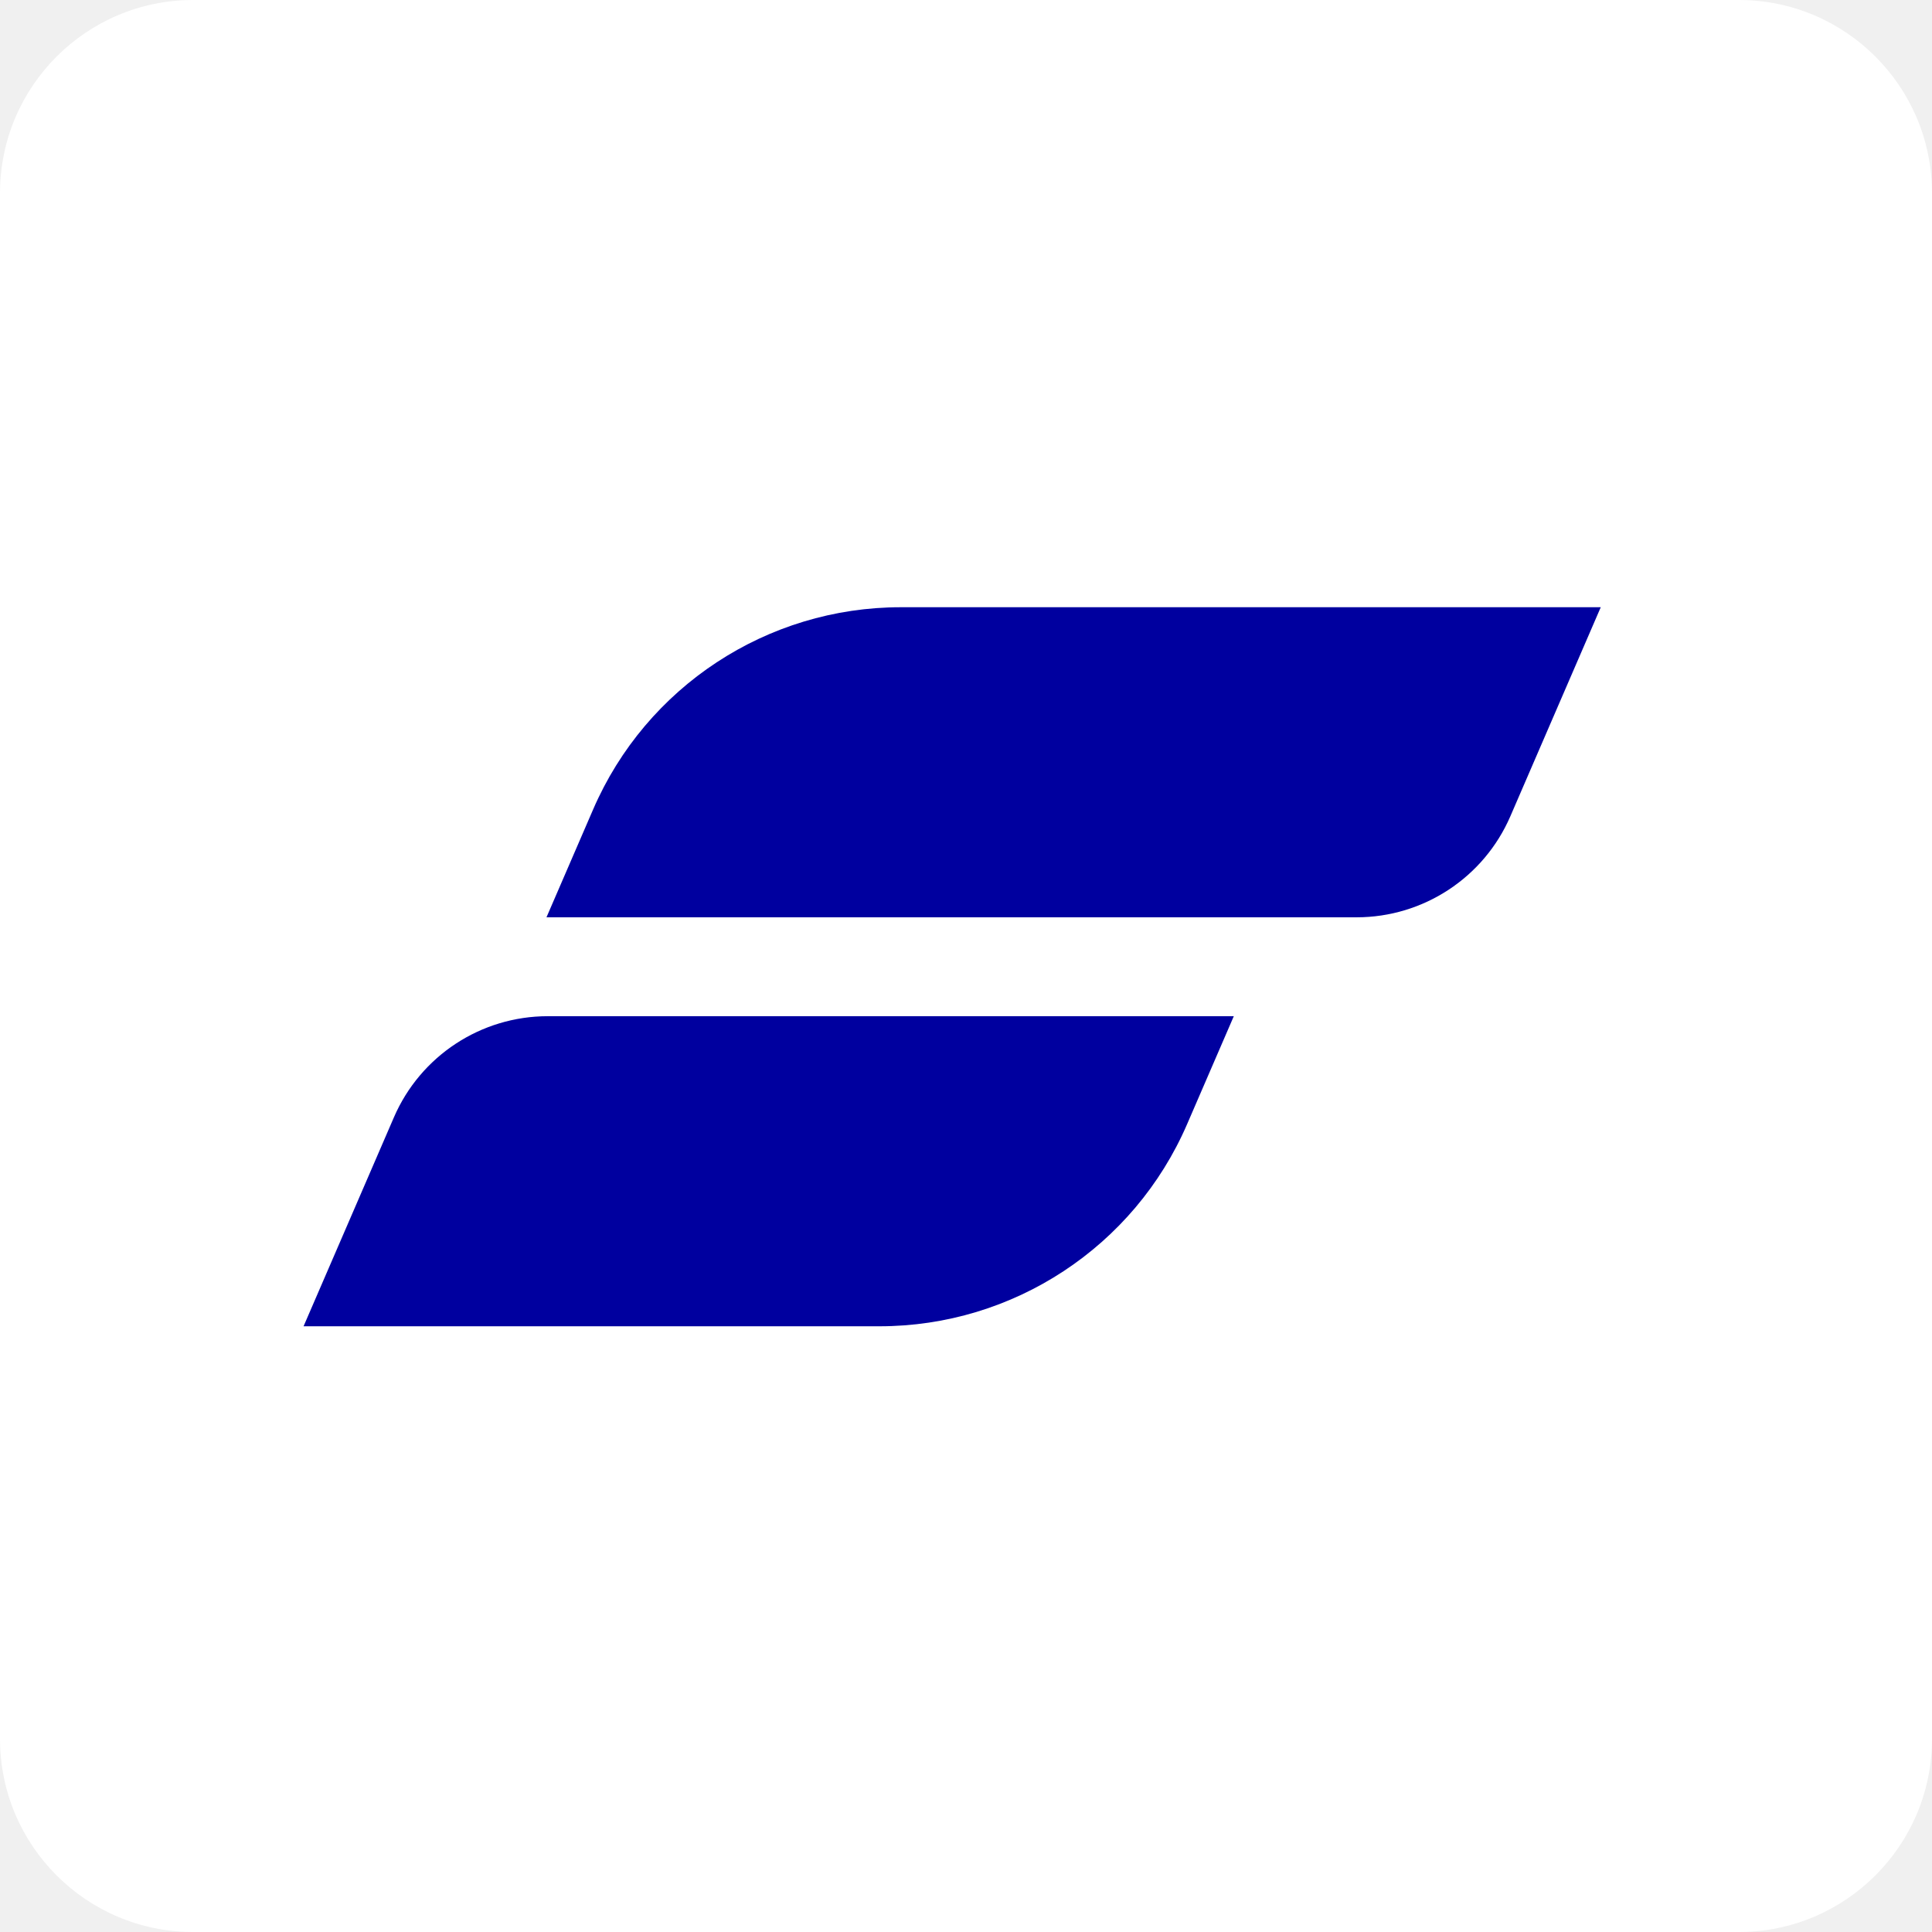
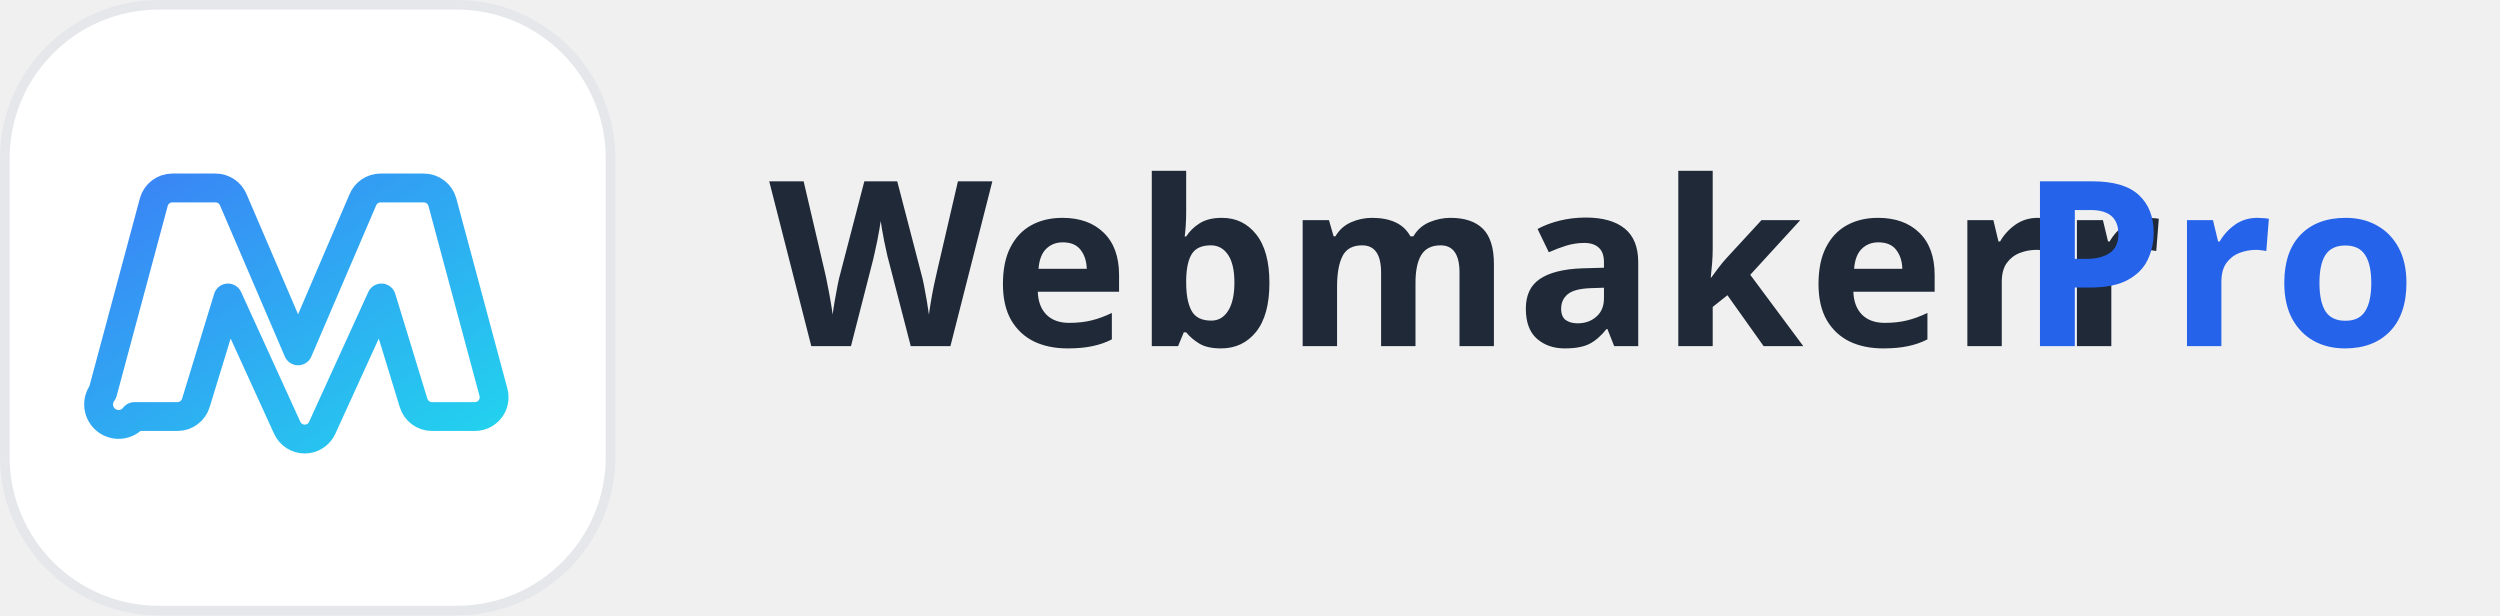
- <svg xmlns="http://www.w3.org/2000/svg" width="300" height="300" viewBox="0 0 300 300" fill="none">
-   <rect width="300" height="300" rx="30" fill="white" />
-   <path d="M136.561 205.944H47.137L61.17 173.491C65.291 163.963 74.678 157.795 85.059 157.795H191.584L184.338 174.551C176.098 193.607 157.322 205.944 136.561 205.944Z" fill="#00009F" />
-   <path d="M210.643 142.439H84.857L92.103 125.683C100.344 106.627 119.12 94.29 139.881 94.29H248.565L234.531 126.743C230.411 136.271 221.023 142.439 210.643 142.439Z" fill="#00009F" />
+ <svg xmlns="http://www.w3.org/2000/svg" viewBox="0 0 260 64" role="img" aria-labelledby="title desc">
+   <defs>
+     <linearGradient id="wm-icon-stroke-light" x1="0%" y1="0%" x2="100%" y2="100%">
+       <stop offset="0%" stop-color="#3B82F6" />
+       <stop offset="100%" stop-color="#22D3EE" />
+     </linearGradient>
+   </defs>
+   <rect x="0.5" y="0.5" width="63" height="63" rx="16" fill="#FFFFFF" stroke="#E5E7EB" />
+   <path d="M16 21a2 2 0 0 1 1.92-1.45h4.5a2 2 0 0 1 1.86 1.27L31 36.49l6.72-15.67a2 2 0 0 1 1.86-1.27h4.5A2 2 0 0 1 46 21l5.32 19.8a2 2 0 0 1-1.93 2.52h-4.46a2 2 0 0 1-1.93-1.45l-3.33-10.88-6.16 13.5a2 2 0 0 1-3.64 0l-6.16-13.5-3.33 10.88a2 2 0 0 1-1.93 1.45h-4.46A2 2 0 0 1 10.68 40.8z" fill="none" stroke="url(#wm-icon-stroke-light)" stroke-width="3" stroke-linecap="round" stroke-linejoin="round" />
+   <g fill="#1f2937" font-family="'Poppins', 'Segoe UI', sans-serif" font-size="24" font-weight="600" letter-spacing="0.5">
+     <text x="80" y="36">Webmakerr</text>
+     <text x="210" y="36" fill="#2563EB">Pro</text>
+   </g>
</svg>
